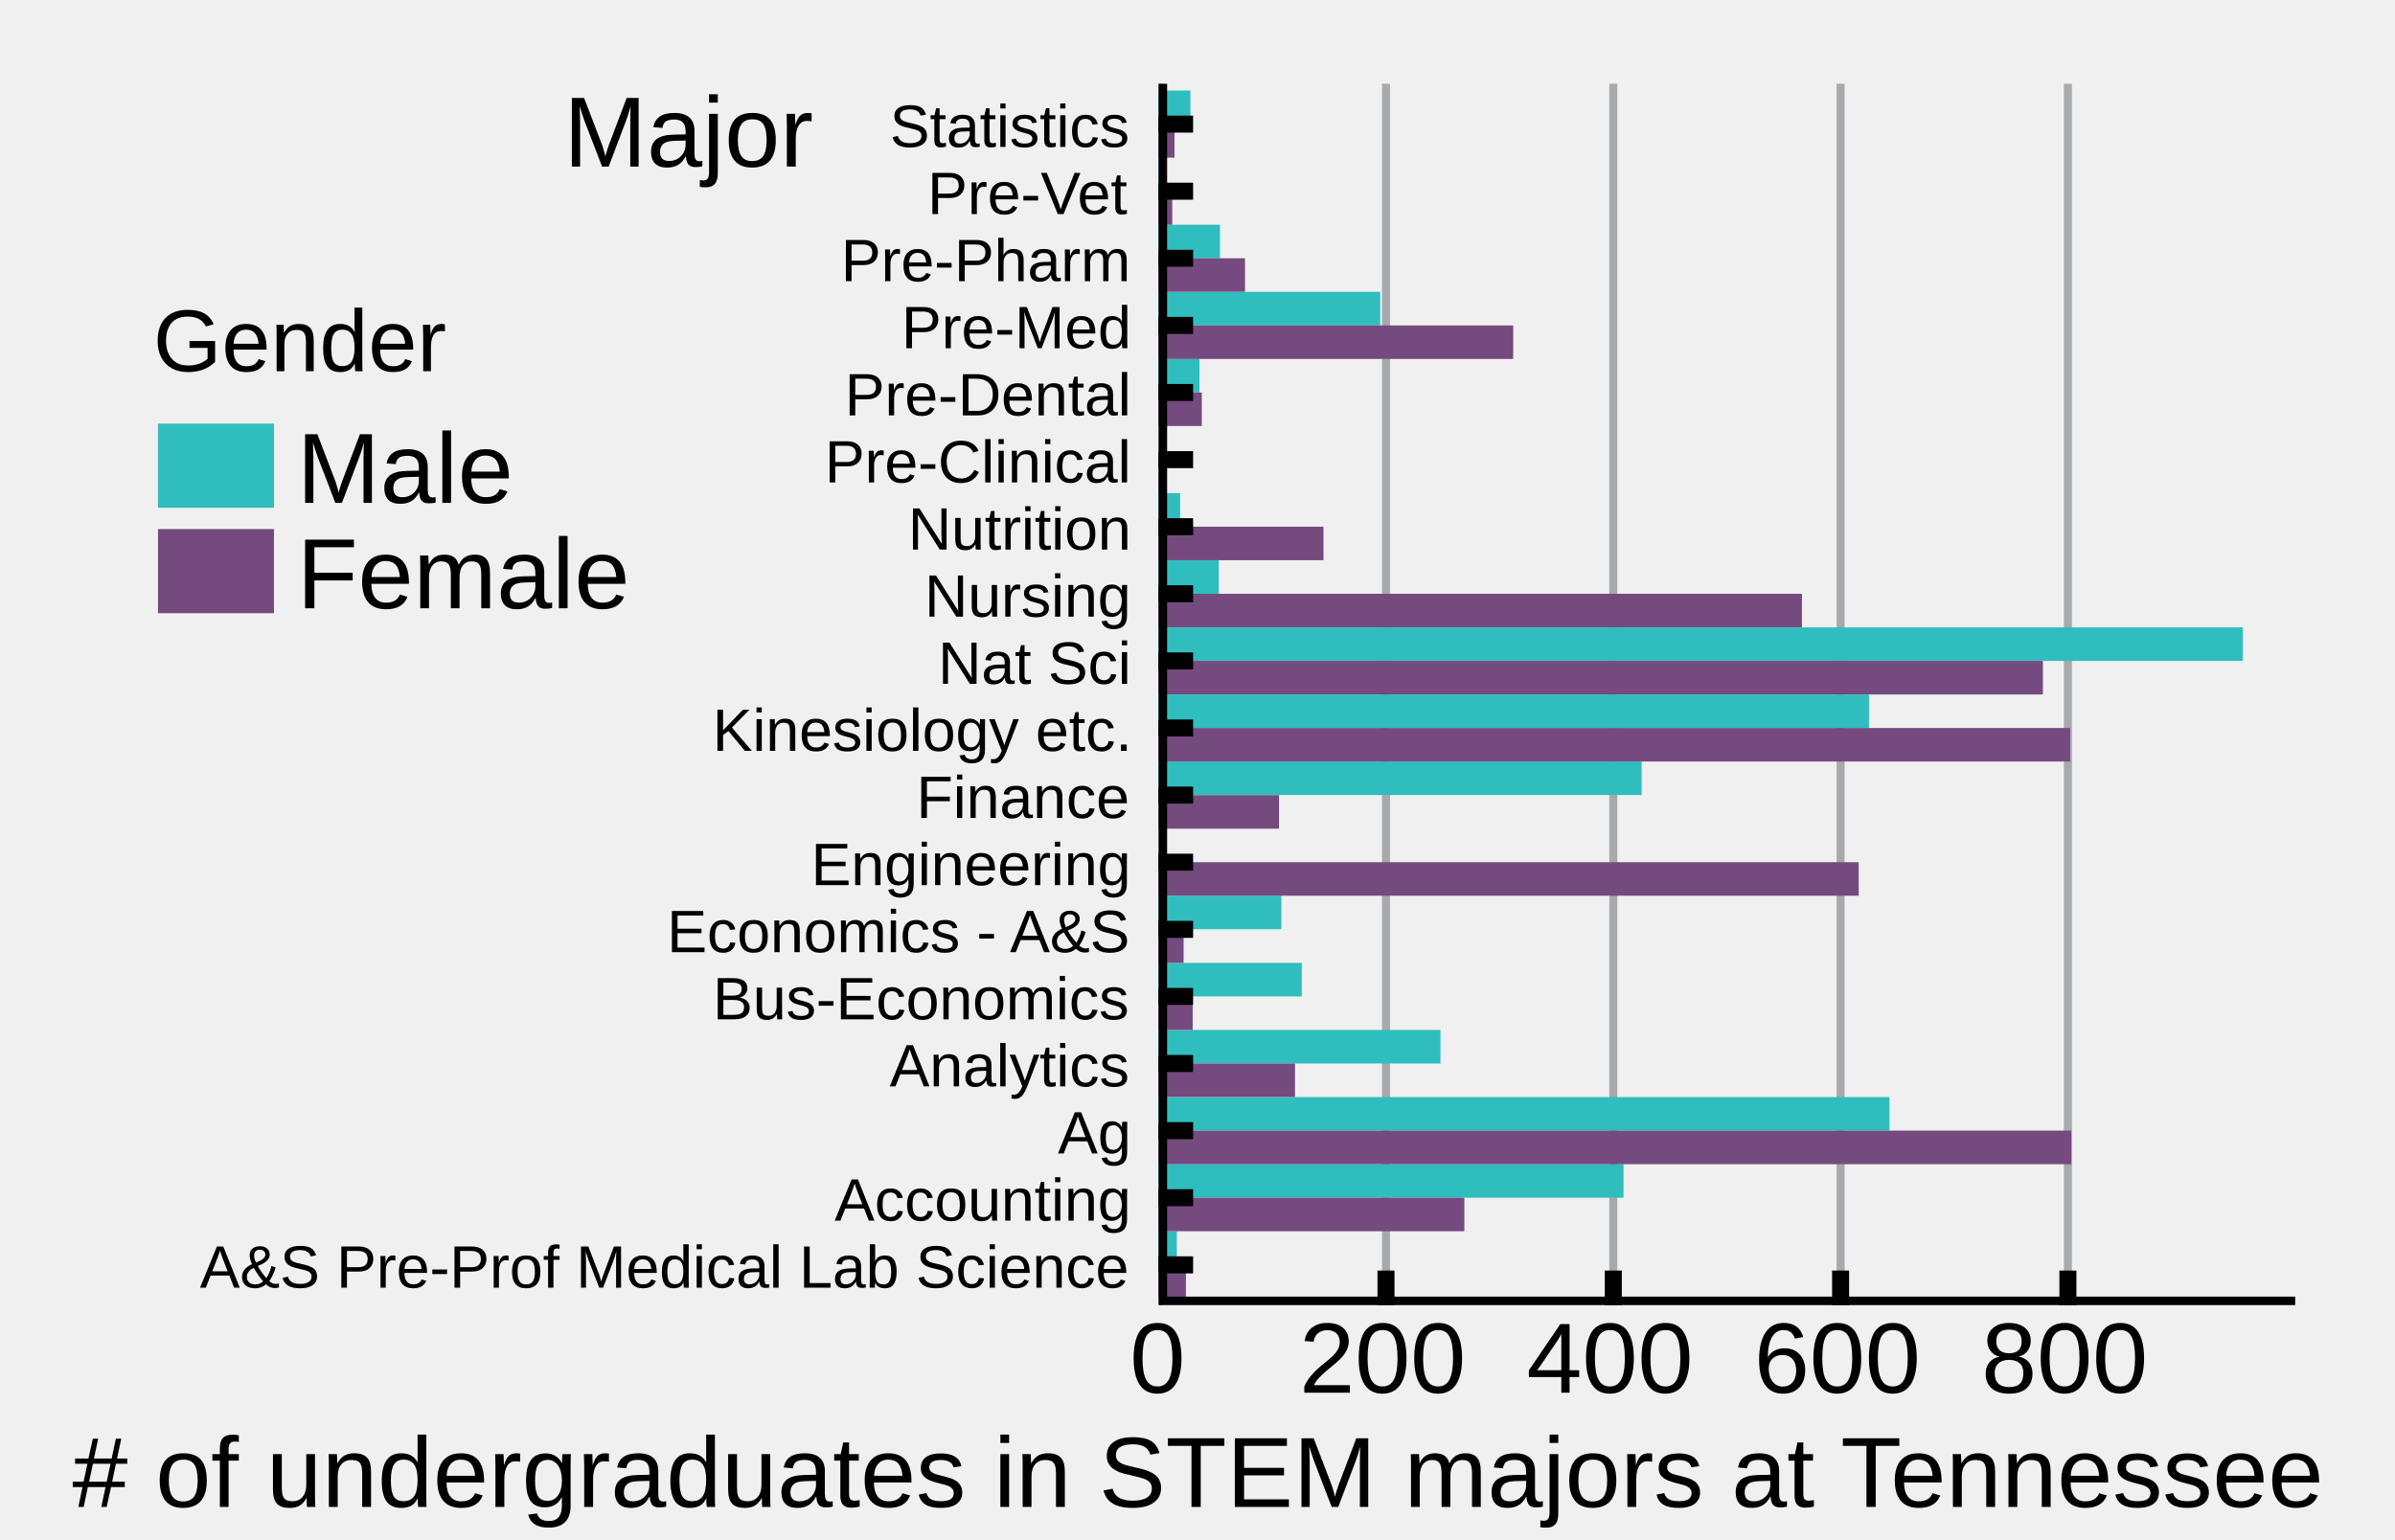
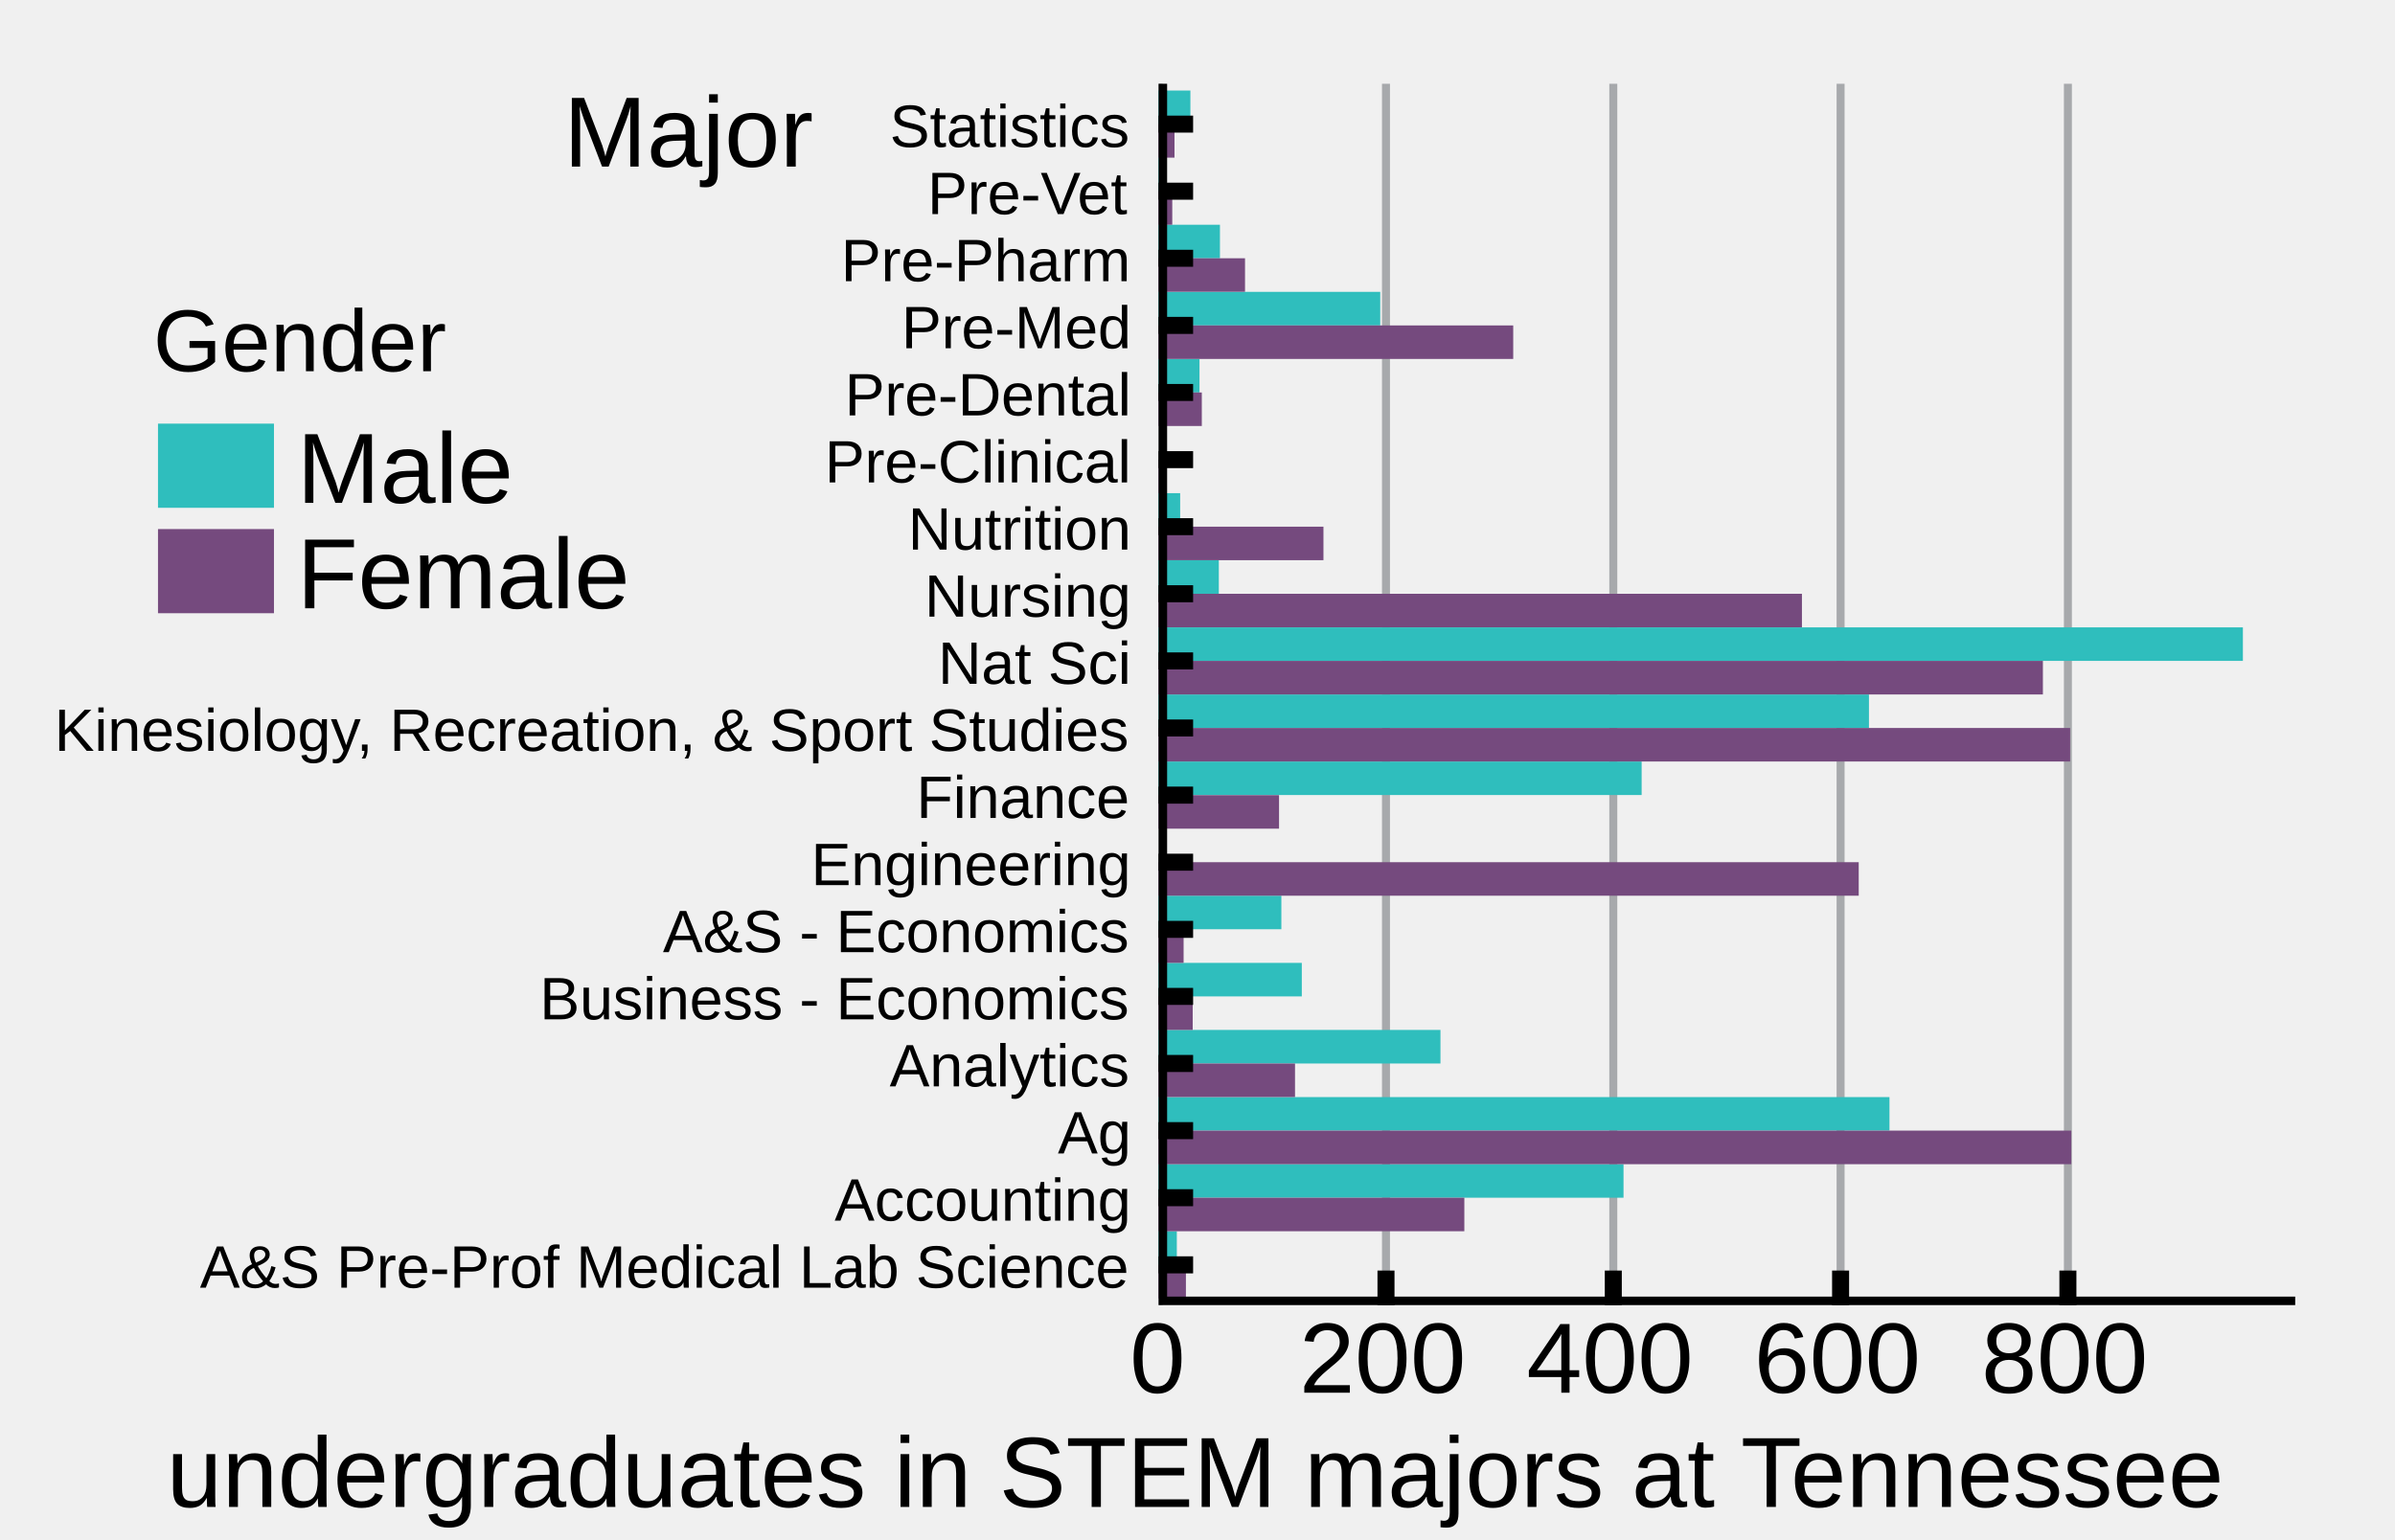
<svg xmlns="http://www.w3.org/2000/svg" viewBox="0 0 299.87 192.86" id="svg2" version="1.1" width="299.87" height="192.86">
  <defs id="defs4">
    <style type="text/css" id="style6">
    line, polyline, path, rect, circle {
      fill: none;
      stroke: #000000;
      stroke-linecap: round;
      stroke-linejoin: round;
      stroke-miterlimit: 10.00;
    }
  </style>
  </defs>
  <defs id="defs12">
    <clipPath id="cpMTQ0LjUzNHwyODYuODQ1fDE2Mi45MTl8OS45NjI2NA==">
      <rect x="144.53" y="9.96" width="142.31" height="152.96" id="rect15" style="fill:none;stroke:#000000;stroke-linecap:round;stroke-linejoin:round;stroke-miterlimit:10" />
    </clipPath>
  </defs>
  <defs id="defs101">
    <clipPath id="cpMHwyOTguOHwyMTZ8MA==">
      <rect x="0" y="0" width="298.8" height="216" id="rect104" style="fill:none;stroke:#000000;stroke-linecap:round;stroke-linejoin:round;stroke-miterlimit:10" />
    </clipPath>
  </defs>
  <g id="layer1" style="display:none">
    <rect x="0.504" y="0.504" width="298.861" height="191.852" style="fill:#ffffff;stroke:#ffffff;stroke-width:1.009;stroke-linecap:round;stroke-linejoin:round;stroke-miterlimit:10" id="rect10" />
    <rect width="298.8" height="191.057" style="fill:#ffffff;stroke:none;stroke-linecap:round;stroke-linejoin:round;stroke-miterlimit:10" id="rect8" x="0.535" y="0.535" />
  </g>
  <g id="layer2">
    <polyline points="144.53,162.92 144.53,9.96 " style="fill:none;stroke:#a7a9ac;stroke-width:1;stroke-linecap:butt;stroke-linejoin:round;stroke-miterlimit:10;stroke-dasharray:none" clip-path="url(#cpMTQ0LjUzNHwyODYuODQ1fDE2Mi45MTl8OS45NjI2NA==)" id="polyline17" transform="translate(0.535,0.535)" />
    <polyline points="173.00,162.92 173.00,9.96 " style="fill:none;stroke:#a7a9ac;stroke-width:1;stroke-linecap:butt;stroke-linejoin:round;stroke-miterlimit:10;stroke-dasharray:none" clip-path="url(#cpMTQ0LjUzNHwyODYuODQ1fDE2Mi45MTl8OS45NjI2NA==)" id="polyline19" transform="translate(0.535,0.535)" />
    <polyline points="201.46,162.92 201.46,9.96 " style="fill:none;stroke:#a7a9ac;stroke-width:1;stroke-linecap:butt;stroke-linejoin:round;stroke-miterlimit:10;stroke-dasharray:none" clip-path="url(#cpMTQ0LjUzNHwyODYuODQ1fDE2Mi45MTl8OS45NjI2NA==)" id="polyline21" transform="translate(0.535,0.535)" />
    <polyline points="229.92,162.92 229.92,9.96 " style="fill:none;stroke:#a7a9ac;stroke-width:1;stroke-linecap:butt;stroke-linejoin:round;stroke-miterlimit:10;stroke-dasharray:none" clip-path="url(#cpMTQ0LjUzNHwyODYuODQ1fDE2Mi45MTl8OS45NjI2NA==)" id="polyline23" transform="translate(0.535,0.535)" />
    <polyline points="258.38,162.92 258.38,9.96 " style="fill:none;stroke:#a7a9ac;stroke-width:1;stroke-linecap:butt;stroke-linejoin:round;stroke-miterlimit:10;stroke-dasharray:none" clip-path="url(#cpMTQ0LjUzNHwyODYuODQ1fDE2Mi45MTl8OS45NjI2NA==)" id="polyline25" transform="translate(0.535,0.535)" />
    <rect x="144.53" y="153.67" width="2.28" height="4.2" style="fill:#2fbebd;stroke:none;stroke-width:1.07;stroke-linecap:butt;stroke-linejoin:round;stroke-miterlimit:10" clip-path="url(#cpMTQ0LjUzNHwyODYuODQ1fDE2Mi45MTl8OS45NjI2NA==)" id="rect29" transform="translate(0.535,0.535)" />
    <rect x="144.53" y="157.88" width="3.42" height="4.2" style="fill:#754a7e;stroke:none;stroke-width:1.07;stroke-linecap:butt;stroke-linejoin:round;stroke-miterlimit:10" clip-path="url(#cpMTQ0LjUzNHwyODYuODQ1fDE2Mi45MTl8OS45NjI2NA==)" id="rect31" transform="translate(0.535,0.535)" />
    <rect x="144.53" y="145.27" width="58.21" height="4.2" style="fill:#2fbebd;stroke:none;stroke-width:1.07;stroke-linecap:butt;stroke-linejoin:round;stroke-miterlimit:10" clip-path="url(#cpMTQ0LjUzNHwyODYuODQ1fDE2Mi45MTl8OS45NjI2NA==)" id="rect33" transform="translate(0.535,0.535)" />
    <rect x="144.53" y="149.47" width="38.28" height="4.2" style="fill:#754a7e;stroke:none;stroke-width:1.07;stroke-linecap:butt;stroke-linejoin:round;stroke-miterlimit:10" clip-path="url(#cpMTQ0LjUzNHwyODYuODQ1fDE2Mi45MTl8OS45NjI2NA==)" id="rect35" transform="translate(0.535,0.535)" />
    <rect x="144.53" y="136.87" width="91.51" height="4.2" style="fill:#2fbebd;stroke:none;stroke-width:1.07;stroke-linecap:butt;stroke-linejoin:round;stroke-miterlimit:10" clip-path="url(#cpMTQ0LjUzNHwyODYuODQ1fDE2Mi45MTl8OS45NjI2NA==)" id="rect37" transform="translate(0.535,0.535)" />
    <rect x="144.53" y="141.07" width="114.28" height="4.2" style="fill:#754a7e;stroke:none;stroke-width:1.07;stroke-linecap:butt;stroke-linejoin:round;stroke-miterlimit:10" clip-path="url(#cpMTQ0LjUzNHwyODYuODQ1fDE2Mi45MTl8OS45NjI2NA==)" id="rect39" transform="translate(0.535,0.535)" />
    <rect x="144.53" y="128.46" width="35.29" height="4.2" style="fill:#2fbebd;stroke:none;stroke-width:1.07;stroke-linecap:butt;stroke-linejoin:round;stroke-miterlimit:10" clip-path="url(#cpMTQ0LjUzNHwyODYuODQ1fDE2Mi45MTl8OS45NjI2NA==)" id="rect41" transform="translate(0.535,0.535)" />
    <rect x="144.53" y="132.66" width="17.08" height="4.2" style="fill:#754a7e;stroke:none;stroke-width:1.07;stroke-linecap:butt;stroke-linejoin:round;stroke-miterlimit:10" clip-path="url(#cpMTQ0LjUzNHwyODYuODQ1fDE2Mi45MTl8OS45NjI2NA==)" id="rect43" transform="translate(0.535,0.535)" />
    <rect x="144.53" y="120.06" width="17.93" height="4.2" style="fill:#2fbebd;stroke:none;stroke-width:1.07;stroke-linecap:butt;stroke-linejoin:round;stroke-miterlimit:10" clip-path="url(#cpMTQ0LjUzNHwyODYuODQ1fDE2Mi45MTl8OS45NjI2NA==)" id="rect45" transform="translate(0.535,0.535)" />
    <rect x="144.53" y="124.26" width="4.27" height="4.2" style="fill:#754a7e;stroke:none;stroke-width:1.07;stroke-linecap:butt;stroke-linejoin:round;stroke-miterlimit:10" clip-path="url(#cpMTQ0LjUzNHwyODYuODQ1fDE2Mi45MTl8OS45NjI2NA==)" id="rect47" transform="translate(0.535,0.535)" />
    <rect x="144.53" y="111.65" width="15.37" height="4.2" style="fill:#2fbebd;stroke:none;stroke-width:1.07;stroke-linecap:butt;stroke-linejoin:round;stroke-miterlimit:10" clip-path="url(#cpMTQ0LjUzNHwyODYuODQ1fDE2Mi45MTl8OS45NjI2NA==)" id="rect49" transform="translate(0.535,0.535)" />
    <rect x="144.53" y="115.86" width="3.13" height="4.2" style="fill:#754a7e;stroke:none;stroke-width:1.07;stroke-linecap:butt;stroke-linejoin:round;stroke-miterlimit:10" clip-path="url(#cpMTQ0LjUzNHwyODYuODQ1fDE2Mi45MTl8OS45NjI2NA==)" id="rect51" transform="translate(0.535,0.535)" />
    <rect x="144.53" y="107.45" width="87.66" height="4.2" style="fill:#754a7e;stroke:none;stroke-width:1.07;stroke-linecap:butt;stroke-linejoin:round;stroke-miterlimit:10" clip-path="url(#cpMTQ0LjUzNHwyODYuODQ1fDE2Mi45MTl8OS45NjI2NA==)" id="rect53" transform="translate(0.535,0.535)" />
    <rect x="144.53" y="94.84" width="60.48" height="4.2" style="fill:#2fbebd;stroke:none;stroke-width:1.07;stroke-linecap:butt;stroke-linejoin:round;stroke-miterlimit:10" clip-path="url(#cpMTQ0LjUzNHwyODYuODQ1fDE2Mi45MTl8OS45NjI2NA==)" id="rect55" transform="translate(0.535,0.535)" />
    <rect x="144.53" y="99.05" width="15.08" height="4.2" style="fill:#754a7e;stroke:none;stroke-width:1.07;stroke-linecap:butt;stroke-linejoin:round;stroke-miterlimit:10" clip-path="url(#cpMTQ0LjUzNHwyODYuODQ1fDE2Mi45MTl8OS45NjI2NA==)" id="rect57" transform="translate(0.535,0.535)" />
    <rect x="144.53" y="86.44" width="88.94" height="4.2" style="fill:#2fbebd;stroke:none;stroke-width:1.07;stroke-linecap:butt;stroke-linejoin:round;stroke-miterlimit:10" clip-path="url(#cpMTQ0LjUzNHwyODYuODQ1fDE2Mi45MTl8OS45NjI2NA==)" id="rect59" transform="translate(0.535,0.535)" />
    <rect x="144.53" y="90.64" width="114.13" height="4.2" style="fill:#754a7e;stroke:none;stroke-width:1.07;stroke-linecap:butt;stroke-linejoin:round;stroke-miterlimit:10" clip-path="url(#cpMTQ0LjUzNHwyODYuODQ1fDE2Mi45MTl8OS45NjI2NA==)" id="rect61" transform="translate(0.535,0.535)" />
    <rect x="144.53" y="78.04" width="135.76" height="4.2" style="fill:#2fbebd;stroke:none;stroke-width:1.07;stroke-linecap:butt;stroke-linejoin:round;stroke-miterlimit:10" clip-path="url(#cpMTQ0LjUzNHwyODYuODQ1fDE2Mi45MTl8OS45NjI2NA==)" id="rect63" transform="translate(0.535,0.535)" />
    <rect x="144.53" y="82.24" width="110.72" height="4.2" style="fill:#754a7e;stroke:none;stroke-width:1.07;stroke-linecap:butt;stroke-linejoin:round;stroke-miterlimit:10" clip-path="url(#cpMTQ0LjUzNHwyODYuODQ1fDE2Mi45MTl8OS45NjI2NA==)" id="rect65" transform="translate(0.535,0.535)" />
    <rect x="144.53" y="69.63" width="7.54" height="4.2" style="fill:#2fbebd;stroke:none;stroke-width:1.07;stroke-linecap:butt;stroke-linejoin:round;stroke-miterlimit:10" clip-path="url(#cpMTQ0LjUzNHwyODYuODQ1fDE2Mi45MTl8OS45NjI2NA==)" id="rect67" transform="translate(0.535,0.535)" />
    <rect x="144.53" y="73.83" width="80.55" height="4.2" style="fill:#754a7e;stroke:none;stroke-width:1.07;stroke-linecap:butt;stroke-linejoin:round;stroke-miterlimit:10" clip-path="url(#cpMTQ0LjUzNHwyODYuODQ1fDE2Mi45MTl8OS45NjI2NA==)" id="rect69" transform="translate(0.535,0.535)" />
    <rect x="144.53" y="61.23" width="2.7" height="4.2" style="fill:#2fbebd;stroke:none;stroke-width:1.07;stroke-linecap:butt;stroke-linejoin:round;stroke-miterlimit:10" clip-path="url(#cpMTQ0LjUzNHwyODYuODQ1fDE2Mi45MTl8OS45NjI2NA==)" id="rect71" transform="translate(0.535,0.535)" />
    <rect x="144.53" y="65.43" width="20.64" height="4.2" style="fill:#754a7e;stroke:none;stroke-width:1.07;stroke-linecap:butt;stroke-linejoin:round;stroke-miterlimit:10" clip-path="url(#cpMTQ0LjUzNHwyODYuODQ1fDE2Mi45MTl8OS45NjI2NA==)" id="rect73" transform="translate(0.535,0.535)" />
    <rect x="144.53" y="52.82" width="0" height="4.2" style="fill:#2fbebd;stroke:none;stroke-width:1.07;stroke-linecap:butt;stroke-linejoin:round;stroke-miterlimit:10" clip-path="url(#cpMTQ0LjUzNHwyODYuODQ1fDE2Mi45MTl8OS45NjI2NA==)" id="rect75" transform="translate(0.535,0.535)" />
    <rect x="144.53" y="57.03" width="0.28" height="4.2" style="fill:#754a7e;stroke:none;stroke-width:1.07;stroke-linecap:butt;stroke-linejoin:round;stroke-miterlimit:10" clip-path="url(#cpMTQ0LjUzNHwyODYuODQ1fDE2Mi45MTl8OS45NjI2NA==)" id="rect77" transform="translate(0.535,0.535)" />
    <rect x="144.53" y="44.42" width="5.12" height="4.2" style="fill:#2fbebd;stroke:none;stroke-width:1.07;stroke-linecap:butt;stroke-linejoin:round;stroke-miterlimit:10" clip-path="url(#cpMTQ0LjUzNHwyODYuODQ1fDE2Mi45MTl8OS45NjI2NA==)" id="rect79" transform="translate(0.535,0.535)" />
    <rect x="144.53" y="48.62" width="5.41" height="4.2" style="fill:#754a7e;stroke:none;stroke-width:1.07;stroke-linecap:butt;stroke-linejoin:round;stroke-miterlimit:10" clip-path="url(#cpMTQ0LjUzNHwyODYuODQ1fDE2Mi45MTl8OS45NjI2NA==)" id="rect81" transform="translate(0.535,0.535)" />
    <rect x="144.53" y="36.02" width="27.75" height="4.2" style="fill:#2fbebd;stroke:none;stroke-width:1.07;stroke-linecap:butt;stroke-linejoin:round;stroke-miterlimit:10" clip-path="url(#cpMTQ0LjUzNHwyODYuODQ1fDE2Mi45MTl8OS45NjI2NA==)" id="rect83" transform="translate(0.535,0.535)" />
    <rect x="144.53" y="40.22" width="44.4" height="4.2" style="fill:#754a7e;stroke:none;stroke-width:1.07;stroke-linecap:butt;stroke-linejoin:round;stroke-miterlimit:10" clip-path="url(#cpMTQ0LjUzNHwyODYuODQ1fDE2Mi45MTl8OS45NjI2NA==)" id="rect85" transform="translate(0.535,0.535)" />
    <rect x="144.53" y="27.61" width="7.68" height="4.2" style="fill:#2fbebd;stroke:none;stroke-width:1.07;stroke-linecap:butt;stroke-linejoin:round;stroke-miterlimit:10" clip-path="url(#cpMTQ0LjUzNHwyODYuODQ1fDE2Mi45MTl8OS45NjI2NA==)" id="rect87" transform="translate(0.535,0.535)" />
    <rect x="144.53" y="31.81" width="10.82" height="4.2" style="fill:#754a7e;stroke:none;stroke-width:1.07;stroke-linecap:butt;stroke-linejoin:round;stroke-miterlimit:10" clip-path="url(#cpMTQ0LjUzNHwyODYuODQ1fDE2Mi45MTl8OS45NjI2NA==)" id="rect89" transform="translate(0.535,0.535)" />
    <rect x="144.53" y="19.21" width="0.43" height="4.2" style="fill:#2fbebd;stroke:none;stroke-width:1.07;stroke-linecap:butt;stroke-linejoin:round;stroke-miterlimit:10" clip-path="url(#cpMTQ0LjUzNHwyODYuODQ1fDE2Mi45MTl8OS45NjI2NA==)" id="rect91" transform="translate(0.535,0.535)" />
    <rect x="144.53" y="23.41" width="1.71" height="4.2" style="fill:#754a7e;stroke:none;stroke-width:1.07;stroke-linecap:butt;stroke-linejoin:round;stroke-miterlimit:10" clip-path="url(#cpMTQ0LjUzNHwyODYuODQ1fDE2Mi45MTl8OS45NjI2NA==)" id="rect93" transform="translate(0.535,0.535)" />
    <rect x="144.53" y="10.8" width="3.98" height="4.2" style="fill:#2fbebd;stroke:none;stroke-width:1.07;stroke-linecap:butt;stroke-linejoin:round;stroke-miterlimit:10" clip-path="url(#cpMTQ0LjUzNHwyODYuODQ1fDE2Mi45MTl8OS45NjI2NA==)" id="rect95" transform="translate(0.535,0.535)" />
    <rect x="144.53" y="15.01" width="1.99" height="4.2" style="fill:#754a7e;stroke:none;stroke-width:1.07;stroke-linecap:butt;stroke-linejoin:round;stroke-miterlimit:10" clip-path="url(#cpMTQ0LjUzNHwyODYuODQ1fDE2Mi45MTl8OS45NjI2NA==)" id="rect97" transform="translate(0.535,0.535)" />
    <path style="fill:none;stroke:#000000;stroke-width:2.13;stroke-linecap:round;stroke-linejoin:round;stroke-miterlimit:10" clip-path="url(#cpMTQ0LjUzNHwyODYuODQ1fDE2Mi45MTl8OS45NjI2NA==)" d="m 286.84,162.92 -142.31,0 0,-152.96" id="rect99" transform="translate(0.535,0.535)" />
    <g style="" clip-path="url(#cpMHwyOTguOHwyMTZ8MA==)" id="g106" transform="translate(6.214153,0.535)">
      <text x="18.82" y="160.74" style="font-size:7.5px;font-family:Arial" textLength="124.06px" lengthAdjust="spacingAndGlyphs" id="text108">A&amp;S Pre-Prof Medical Lab Science</text>
    </g>
    <g style="" clip-path="url(#cpMHwyOTguOHwyMTZ8MA==)" id="g110" transform="translate(1.211926,0.535)">
      <text x="103.29" y="152.34" style="font-size:7.5px;font-family:Arial" textLength="39.58px" lengthAdjust="spacingAndGlyphs" id="text112">Accounting</text>
    </g>
    <g style="" clip-path="url(#cpMHwyOTguOHwyMTZ8MA==)" id="g114" transform="translate(-0.638851,0.535)">
      <text x="133.09" y="143.93" style="font-size:7.5px;font-family:Arial" textLength="9.79px" lengthAdjust="spacingAndGlyphs" id="text116">Ag</text>
    </g>
    <g style="" clip-path="url(#cpMHwyOTguOHwyMTZ8MA==)" id="g118" transform="translate(0.5303537,0.535)">
      <text x="110.86" y="135.53" style="font-size:7.5px;font-family:Arial" textLength="32.01px" lengthAdjust="spacingAndGlyphs" id="text120">Analytics</text>
    </g>
    <g style="" clip-path="url(#cpMHwyOTguOHwyMTZ8MA==)" id="g122" transform="translate(1.956562,0.535)">
-       <text x="87.3" y="127.13" style="font-size:7.5px;font-family:Arial" textLength="55.57px" lengthAdjust="spacingAndGlyphs" id="text124">Bus-Economics</text>
+       <text x="65.62" y="127.13" style="font-size:7.5px;font-family:Arial" textLength="55.57px" lengthAdjust="spacingAndGlyphs" id="text124">Business - Economics</text>
    </g>
    <g style="" clip-path="url(#cpMHwyOTguOHwyMTZ8MA==)" id="g126" transform="translate(2.891705,0.535)">
-       <text x="80.63" y="118.72" style="font-size:7.5px;font-family:Arial" textLength="62.24px" lengthAdjust="spacingAndGlyphs" id="text128">Economics - A&amp;S</text>
+       <text x="80.11" y="118.72" style="font-size:7.5px;font-family:Arial" textLength="62.24px" lengthAdjust="spacingAndGlyphs" id="text128">A&amp;S - Economics</text>
    </g>
    <g style="" clip-path="url(#cpMHwyOTguOHwyMTZ8MA==)" id="g130" transform="translate(1.37759,0.535)">
      <text x="100.18" y="110.32" style="font-size:7.5px;font-family:Arial" textLength="42.70px" lengthAdjust="spacingAndGlyphs" id="text132">Engineering</text>
    </g>
    <g style="" clip-path="url(#cpMHwyOTguOHwyMTZ8MA==)" id="g134" transform="translate(0.3211863,0.535)">
      <text x="114.42" y="101.91" style="font-size:7.5px;font-family:Arial" textLength="28.46px" lengthAdjust="spacingAndGlyphs" id="text136">Finance</text>
    </g>
    <g style="" clip-path="url(#cpMHwyOTguOHwyMTZ8MA==)" id="g138" transform="translate(2.379948,0.535)">
-       <text x="86.84" y="93.51" style="font-size:7.5px;font-family:Arial" textLength="56.03px" lengthAdjust="spacingAndGlyphs" id="text140">Kinesiology etc.</text>
+       <text x="4.435" y="93.51" style="font-size:7.5px;font-family:Arial" textLength="56.03px" lengthAdjust="spacingAndGlyphs" id="text140">Kinesiology, Recreation, &amp; Sport Studies</text>
    </g>
    <g style="" clip-path="url(#cpMHwyOTguOHwyMTZ8MA==)" id="g142" transform="translate(0.3684732,0.535)">
      <text x="117.09" y="85.11" style="font-size:7.5px;font-family:Arial" textLength="25.79px" lengthAdjust="spacingAndGlyphs" id="text144">Nat Sci</text>
    </g>
    <g style="" clip-path="url(#cpMHwyOTguOHwyMTZ8MA==)" id="g146" transform="translate(0.4565775,0.535)">
      <text x="115.31" y="76.7" style="font-size:7.5px;font-family:Arial" textLength="27.57px" lengthAdjust="spacingAndGlyphs" id="text148">Nursing</text>
    </g>
    <g style="" clip-path="url(#cpMHwyOTguOHwyMTZ8MA==)" id="g150" transform="translate(0.611149,0.535)">
      <text x="113.09" y="68.3" style="font-size:7.5px;font-family:Arial" textLength="29.79px" lengthAdjust="spacingAndGlyphs" id="text152">Nutrition</text>
    </g>
    <g style="" clip-path="url(#cpMHwyOTguOHwyMTZ8MA==)" id="g154" transform="translate(1.287792,0.535)">
      <text x="101.98" y="59.89" style="font-size:7.5px;font-family:Arial" textLength="40.90px" lengthAdjust="spacingAndGlyphs" id="text156">Pre-Clinical</text>
    </g>
    <g style="" clip-path="url(#cpMHwyOTguOHwyMTZ8MA==)" id="g158" transform="translate(1.132679,0.535)">
      <text x="104.64" y="51.49" style="font-size:7.5px;font-family:Arial" textLength="38.24px" lengthAdjust="spacingAndGlyphs" id="text160">Pre-Dental</text>
    </g>
    <g style="" clip-path="url(#cpMHwyOTguOHwyMTZ8MA==)" id="g162" transform="translate(0.6771738,0.535)">
      <text x="112.2" y="43.08" style="font-size:7.5px;font-family:Arial" textLength="30.68px" lengthAdjust="spacingAndGlyphs" id="text164">Pre-Med</text>
    </g>
    <g style="" clip-path="url(#cpMHwyOTguOHwyMTZ8MA==)" id="g166" transform="translate(1.107594,0.535)">
      <text x="104.2" y="34.68" style="font-size:7.5px;font-family:Arial" textLength="38.68px" lengthAdjust="spacingAndGlyphs" id="text168">Pre-Pharm</text>
    </g>
    <g style="" clip-path="url(#cpMHwyOTguOHwyMTZ8MA==)" id="g170" transform="translate(0.3727839,0.535)">
      <text x="115.76" y="26.28" style="font-size:7.5px;font-family:Arial" textLength="27.12px" lengthAdjust="spacingAndGlyphs" id="text172">Pre-Vet</text>
    </g>
    <g style="" clip-path="url(#cpMHwyOTguOHwyMTZ8MA==)" id="g174" transform="translate(0.535,0.535)">
      <text x="110.87" y="17.87" style="font-size:7.5px;font-family:Arial" textLength="32.01px" lengthAdjust="spacingAndGlyphs" id="text176">Statistics</text>
    </g>
    <polyline points="148.85,157.88 144.53,157.88 " style="fill:none;stroke:#000000;stroke-width:2.13;stroke-linecap:butt;stroke-linejoin:round;stroke-miterlimit:10" clip-path="url(#cpMHwyOTguOHwyMTZ8MA==)" id="polyline178" transform="translate(0.535,0.535)" />
    <polyline points="148.85,149.47 144.53,149.47 " style="fill:none;stroke:#000000;stroke-width:2.13;stroke-linecap:butt;stroke-linejoin:round;stroke-miterlimit:10" clip-path="url(#cpMHwyOTguOHwyMTZ8MA==)" id="polyline180" transform="translate(0.535,0.535)" />
    <polyline points="148.85,141.07 144.53,141.07 " style="fill:none;stroke:#000000;stroke-width:2.13;stroke-linecap:butt;stroke-linejoin:round;stroke-miterlimit:10" clip-path="url(#cpMHwyOTguOHwyMTZ8MA==)" id="polyline182" transform="translate(0.535,0.535)" />
    <polyline points="148.85,132.66 144.53,132.66 " style="fill:none;stroke:#000000;stroke-width:2.13;stroke-linecap:butt;stroke-linejoin:round;stroke-miterlimit:10" clip-path="url(#cpMHwyOTguOHwyMTZ8MA==)" id="polyline184" transform="translate(0.535,0.535)" />
    <polyline points="148.85,124.26 144.53,124.26 " style="fill:none;stroke:#000000;stroke-width:2.13;stroke-linecap:butt;stroke-linejoin:round;stroke-miterlimit:10" clip-path="url(#cpMHwyOTguOHwyMTZ8MA==)" id="polyline186" transform="translate(0.535,0.535)" />
    <polyline points="148.85,115.86 144.53,115.86 " style="fill:none;stroke:#000000;stroke-width:2.13;stroke-linecap:butt;stroke-linejoin:round;stroke-miterlimit:10" clip-path="url(#cpMHwyOTguOHwyMTZ8MA==)" id="polyline188" transform="translate(0.535,0.535)" />
    <polyline points="148.85,107.45 144.53,107.45 " style="fill:none;stroke:#000000;stroke-width:2.13;stroke-linecap:butt;stroke-linejoin:round;stroke-miterlimit:10" clip-path="url(#cpMHwyOTguOHwyMTZ8MA==)" id="polyline190" transform="translate(0.535,0.535)" />
    <polyline points="148.85,99.05 144.53,99.05 " style="fill:none;stroke:#000000;stroke-width:2.13;stroke-linecap:butt;stroke-linejoin:round;stroke-miterlimit:10" clip-path="url(#cpMHwyOTguOHwyMTZ8MA==)" id="polyline192" transform="translate(0.535,0.535)" />
    <polyline points="148.85,90.64 144.53,90.64 " style="fill:none;stroke:#000000;stroke-width:2.13;stroke-linecap:butt;stroke-linejoin:round;stroke-miterlimit:10" clip-path="url(#cpMHwyOTguOHwyMTZ8MA==)" id="polyline194" transform="translate(0.535,0.535)" />
    <polyline points="148.85,82.24 144.53,82.24 " style="fill:none;stroke:#000000;stroke-width:2.13;stroke-linecap:butt;stroke-linejoin:round;stroke-miterlimit:10" clip-path="url(#cpMHwyOTguOHwyMTZ8MA==)" id="polyline196" transform="translate(0.535,0.535)" />
    <polyline points="148.85,73.83 144.53,73.83 " style="fill:none;stroke:#000000;stroke-width:2.13;stroke-linecap:butt;stroke-linejoin:round;stroke-miterlimit:10" clip-path="url(#cpMHwyOTguOHwyMTZ8MA==)" id="polyline198" transform="translate(0.535,0.535)" />
    <polyline points="148.85,65.43 144.53,65.43 " style="fill:none;stroke:#000000;stroke-width:2.13;stroke-linecap:butt;stroke-linejoin:round;stroke-miterlimit:10" clip-path="url(#cpMHwyOTguOHwyMTZ8MA==)" id="polyline200" transform="translate(0.535,0.535)" />
    <polyline points="148.85,57.03 144.53,57.03 " style="fill:none;stroke:#000000;stroke-width:2.13;stroke-linecap:butt;stroke-linejoin:round;stroke-miterlimit:10" clip-path="url(#cpMHwyOTguOHwyMTZ8MA==)" id="polyline202" transform="translate(0.535,0.535)" />
    <polyline points="148.85,48.62 144.53,48.62 " style="fill:none;stroke:#000000;stroke-width:2.13;stroke-linecap:butt;stroke-linejoin:round;stroke-miterlimit:10" clip-path="url(#cpMHwyOTguOHwyMTZ8MA==)" id="polyline204" transform="translate(0.535,0.535)" />
    <polyline points="148.85,40.22 144.53,40.22 " style="fill:none;stroke:#000000;stroke-width:2.13;stroke-linecap:butt;stroke-linejoin:round;stroke-miterlimit:10" clip-path="url(#cpMHwyOTguOHwyMTZ8MA==)" id="polyline206" transform="translate(0.535,0.535)" />
    <polyline points="148.85,31.81 144.53,31.81 " style="fill:none;stroke:#000000;stroke-width:2.13;stroke-linecap:butt;stroke-linejoin:round;stroke-miterlimit:10" clip-path="url(#cpMHwyOTguOHwyMTZ8MA==)" id="polyline208" transform="translate(0.535,0.535)" />
    <polyline points="148.85,23.41 144.53,23.41 " style="fill:none;stroke:#000000;stroke-width:2.13;stroke-linecap:butt;stroke-linejoin:round;stroke-miterlimit:10" clip-path="url(#cpMHwyOTguOHwyMTZ8MA==)" id="polyline210" transform="translate(0.535,0.535)" />
    <polyline points="148.85,15.01 144.53,15.01 " style="fill:none;stroke:#000000;stroke-width:2.13;stroke-linecap:butt;stroke-linejoin:round;stroke-miterlimit:10" clip-path="url(#cpMHwyOTguOHwyMTZ8MA==)" id="polyline212" transform="translate(0.535,0.535)" />
    <polyline points="173.00,158.60 173.00,162.92 " style="fill:none;stroke:#000000;stroke-width:2.13;stroke-linecap:butt;stroke-linejoin:round;stroke-miterlimit:10" clip-path="url(#cpMHwyOTguOHwyMTZ8MA==)" id="polyline216" transform="translate(0.535,0.535)" />
    <polyline points="201.46,158.60 201.46,162.92 " style="fill:none;stroke:#000000;stroke-width:2.13;stroke-linecap:butt;stroke-linejoin:round;stroke-miterlimit:10" clip-path="url(#cpMHwyOTguOHwyMTZ8MA==)" id="polyline218" transform="translate(0.535,0.535)" />
    <polyline points="229.92,158.60 229.92,162.92 " style="fill:none;stroke:#000000;stroke-width:2.13;stroke-linecap:butt;stroke-linejoin:round;stroke-miterlimit:10" clip-path="url(#cpMHwyOTguOHwyMTZ8MA==)" id="polyline220" transform="translate(0.535,0.535)" />
    <polyline points="258.38,158.60 258.38,162.92 " style="fill:none;stroke:#000000;stroke-width:2.13;stroke-linecap:butt;stroke-linejoin:round;stroke-miterlimit:10" clip-path="url(#cpMHwyOTguOHwyMTZ8MA==)" id="polyline222" transform="translate(0.535,0.535)" />
    <g style="" clip-path="url(#cpMHwyOTguOHwyMTZ8MA==)" id="g226" transform="translate(0.535,0.535)">
      <text x="140.92" y="173.89" style="font-size:12.5px;font-family:Arial" textLength="7.23px" lengthAdjust="spacingAndGlyphs" id="text228">0</text>
    </g>
    <g style="" clip-path="url(#cpMHwyOTguOHwyMTZ8MA==)" id="g230" transform="translate(0.535,0.535)">
      <text x="162.15" y="173.89" style="font-size:12.5px;font-family:Arial" textLength="21.69px" lengthAdjust="spacingAndGlyphs" id="text232">200</text>
    </g>
    <g style="" clip-path="url(#cpMHwyOTguOHwyMTZ8MA==)" id="g234" transform="translate(0.535,0.535)">
      <text x="190.61" y="173.89" style="font-size:12.5px;font-family:Arial" textLength="21.69px" lengthAdjust="spacingAndGlyphs" id="text236">400</text>
    </g>
    <g style="" clip-path="url(#cpMHwyOTguOHwyMTZ8MA==)" id="g238" transform="translate(0.535,0.535)">
      <text x="219.08" y="173.89" style="font-size:12.5px;font-family:Arial" textLength="21.69px" lengthAdjust="spacingAndGlyphs" id="text240">600</text>
    </g>
    <g style="" clip-path="url(#cpMHwyOTguOHwyMTZ8MA==)" id="g242" transform="translate(0.535,0.535)">
      <text x="247.54" y="173.89" style="font-size:12.5px;font-family:Arial" textLength="21.69px" lengthAdjust="spacingAndGlyphs" id="text244">800</text>
    </g>
    <g style="" clip-path="url(#cpMHwyOTguOHwyMTZ8MA==)" id="g250" transform="translate(0.535,4.535)">
-       <text x="8.509" y="184.2" style="font-size:12.5px;font-family:Arial" textLength="66.49px" lengthAdjust="spacingAndGlyphs" id="text252"># of undergraduates in STEM majors at Tennessee</text>
+       <text x="20.332" y="184.2" style="font-size:12.5px;font-family:Arial" textLength="66.49px" lengthAdjust="spacingAndGlyphs" id="text252">undergraduates in STEM majors at Tennessee</text>
    </g>
    <g style="" clip-path="url(#cpMHwyOTguOHwyMTZ8MA==)" id="g254" transform="matrix(0,1,-1,0,173.2597,5.573544)">
      <text transform="matrix(0,-1,1,0,15.29,102.69)" style="font-size:12.5px;font-family:Arial" textLength="32.51px" lengthAdjust="spacingAndGlyphs" id="text256">Major</text>
    </g>
    <g style="" clip-path="url(#cpMHwyOTguOHwyMTZ8MA==)" id="g260" transform="translate(-121.0432,-160.4953)">
      <text x="140.24" y="206.99" style="font-size:11px;font-family:Arial" textLength="36.69px" lengthAdjust="spacingAndGlyphs" id="text262">Gender</text>
    </g>
    <g style="" id="g4411" transform="translate(-162.1778,-131.5172)">
      <rect id="rect266" clip-path="url(#cpMHwyOTguOHwyMTZ8MA==)" style="fill:#754a7e;stroke:none;stroke-width:1.07;stroke-linecap:round;stroke-linejoin:miter;stroke-miterlimit:10" height="10.54" width="14.52" y="197.78" x="181.96" />
      <g id="g272" clip-path="url(#cpMHwyOTguOHwyMTZ8MA==)">
        <text id="text274" lengthAdjust="spacingAndGlyphs" textLength="43.35px" style="font-size:12.5px;font-family:Arial" y="207.7" x="199.35">Female</text>
      </g>
    </g>
    <g style="" id="g4416" transform="translate(-225.7878,-144.7224)">
      <rect id="rect270" clip-path="url(#cpMHwyOTguOHwyMTZ8MA==)" style="fill:#2fbebd;stroke:none;stroke-width:1.07;stroke-linecap:round;stroke-linejoin:miter;stroke-miterlimit:10" height="10.54" width="14.52" y="197.78" x="245.57" />
      <g id="g276" clip-path="url(#cpMHwyOTguOHwyMTZ8MA==)">
        <text id="text278" lengthAdjust="spacingAndGlyphs" textLength="28.18px" style="font-size:12.5px;font-family:Arial" y="207.7" x="262.96">Male</text>
      </g>
    </g>
  </g>
  <g id="layer3" />
</svg>
